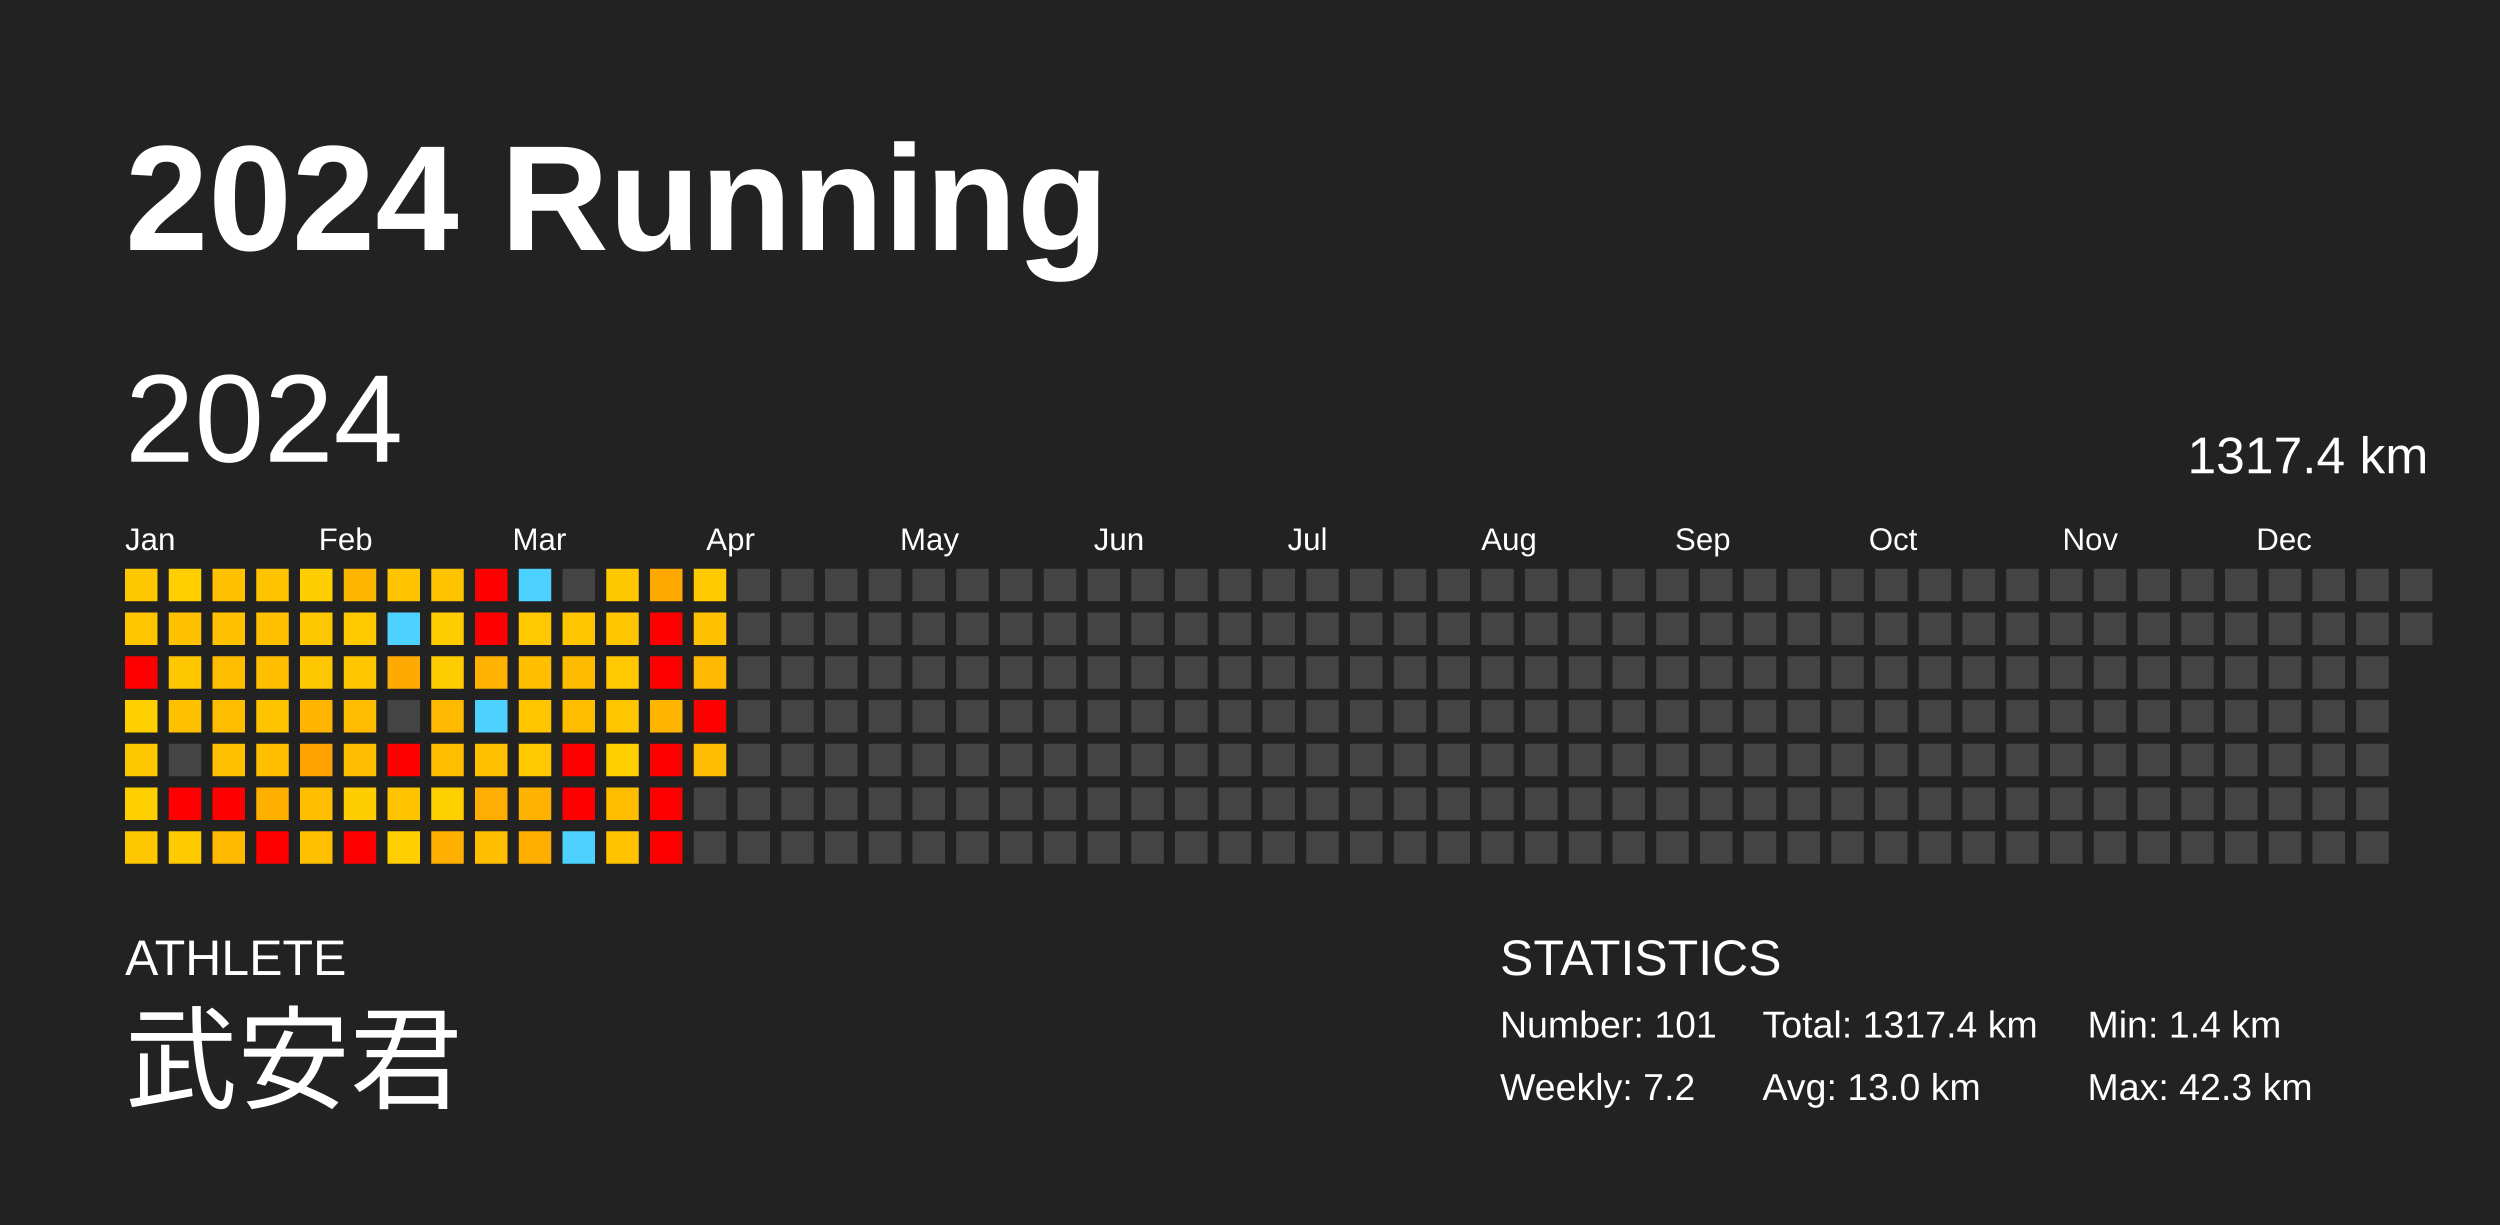
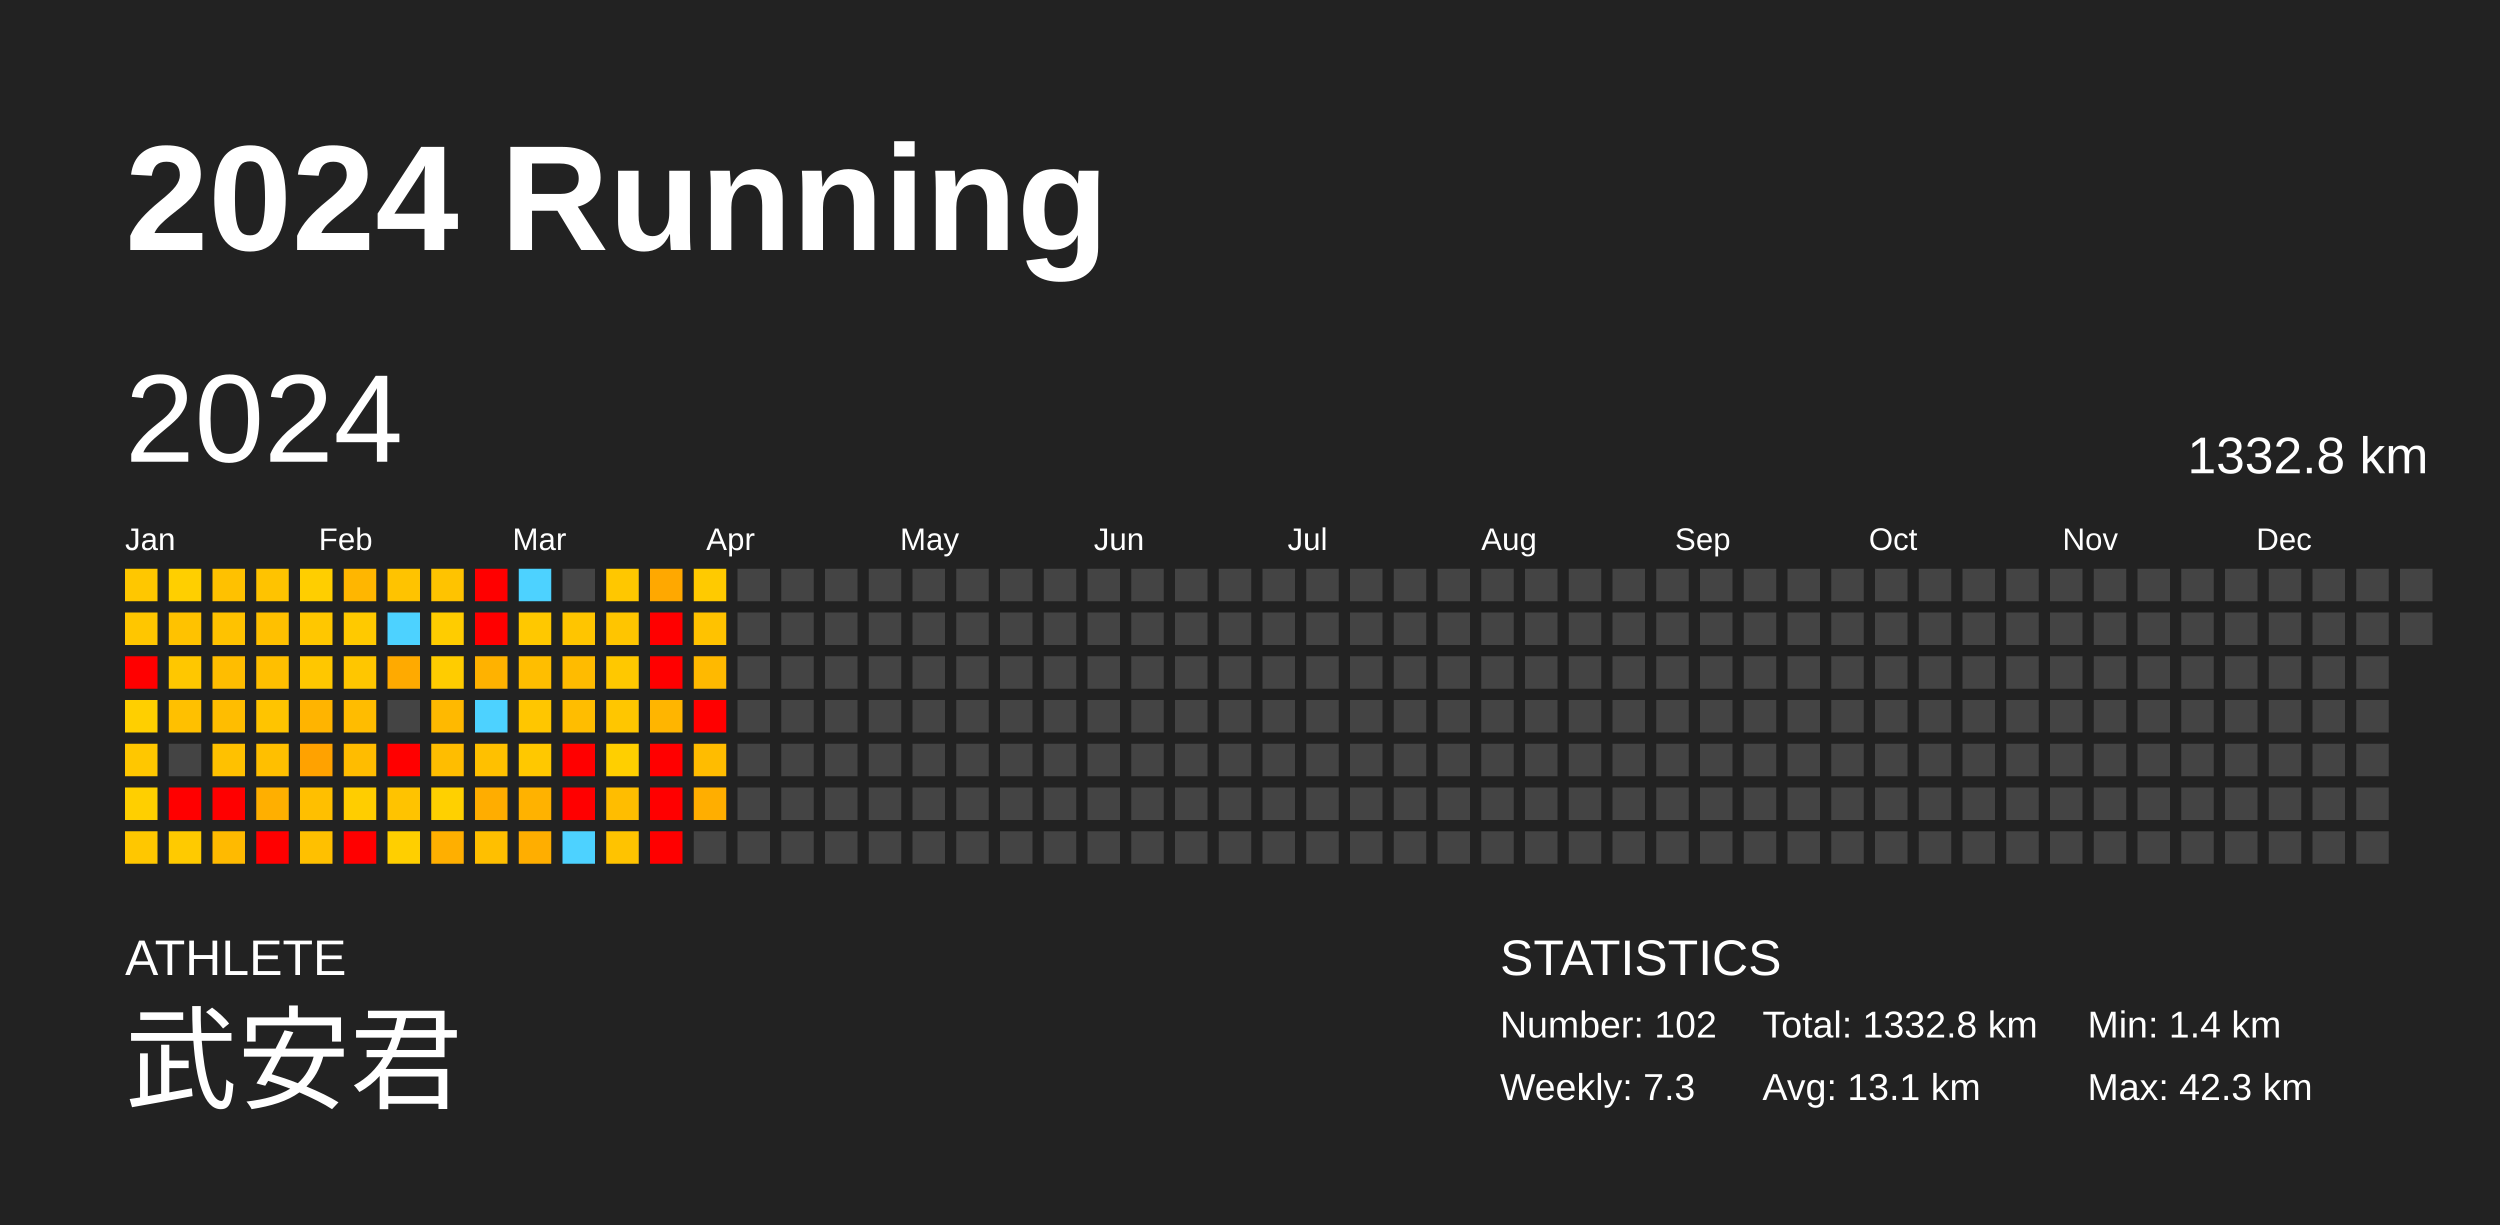
<svg xmlns="http://www.w3.org/2000/svg" baseProfile="full" height="98mm" version="1.1" viewBox="0,0,200,98" width="200mm">
  <defs />
  <rect fill="#222222" height="98" width="200" x="0" y="0" />
  <text fill="#FFFFFF" style="font-size:12px; font-family:Arial; font-weight:bold;" x="10" y="20">2024 Running</text>
  <text fill="#FFFFFF" style="font-size:4px; font-family:Arial" x="10" y="78">ATHLETE</text>
  <text fill="#FFFFFF" style="font-size:9px; font-family:Arial" x="10" y="88">武安君</text>
  <text fill="#FFFFFF" style="font-size:4px; font-family:Arial" x="120" y="78">STATISTICS</text>
-   <text fill="#FFFFFF" style="font-size:3px; font-family:Arial" x="120" y="83">Number: 101</text>
-   <text fill="#FFFFFF" style="font-size:3px; font-family:Arial" x="120" y="88">Weekly: 7.2</text>
-   <text fill="#FFFFFF" style="font-size:3px; font-family:Arial" x="141" y="83">Total: 1317.4 km</text>
-   <text fill="#FFFFFF" style="font-size:3px; font-family:Arial" x="141" y="88">Avg: 13.0 km</text>
+   <text fill="#FFFFFF" style="font-size:3px; font-family:Arial" x="120" y="83">Number: 102</text>
+   <text fill="#FFFFFF" style="font-size:3px; font-family:Arial" x="120" y="88">Weekly: 7.3</text>
+   <text fill="#FFFFFF" style="font-size:3px; font-family:Arial" x="141" y="83">Total: 1332.8 km</text>
+   <text fill="#FFFFFF" style="font-size:3px; font-family:Arial" x="141" y="88">Avg: 13.1 km</text>
  <text fill="#FFFFFF" style="font-size:3px; font-family:Arial" x="167" y="83">Min: 1.4 km</text>
  <text fill="#FFFFFF" style="font-size:3px; font-family:Arial" x="167" y="88">Max: 42.3 km</text>
  <text dominant-baseline="hanging" fill="#FFFFFF" style="font-size:10.0px; font-family:Arial;" x="10" y="30">2024</text>
-   <text dominant-baseline="hanging" fill="#FFFFFF" style="font-size:4.125px; font-family:Arial;" x="175" y="35">1317.4 km</text>
+   <text dominant-baseline="hanging" fill="#FFFFFF" style="font-size:4.125px; font-family:Arial;" x="175" y="35">1332.8 km</text>
  <text fill="#FFFFFF" style="font-size:2.5px; font-family:Arial" x="10.0" y="44">Jan</text>
  <text fill="#FFFFFF" style="font-size:2.5px; font-family:Arial" x="25.5" y="44">Feb</text>
  <text fill="#FFFFFF" style="font-size:2.5px; font-family:Arial" x="41.0" y="44">Mar</text>
  <text fill="#FFFFFF" style="font-size:2.5px; font-family:Arial" x="56.5" y="44">Apr</text>
  <text fill="#FFFFFF" style="font-size:2.5px; font-family:Arial" x="72.0" y="44">May</text>
  <text fill="#FFFFFF" style="font-size:2.5px; font-family:Arial" x="87.5" y="44">Jun</text>
  <text fill="#FFFFFF" style="font-size:2.5px; font-family:Arial" x="103.0" y="44">Jul</text>
  <text fill="#FFFFFF" style="font-size:2.5px; font-family:Arial" x="118.5" y="44">Aug</text>
  <text fill="#FFFFFF" style="font-size:2.5px; font-family:Arial" x="134.0" y="44">Sep</text>
  <text fill="#FFFFFF" style="font-size:2.5px; font-family:Arial" x="149.5" y="44">Oct</text>
  <text fill="#FFFFFF" style="font-size:2.5px; font-family:Arial" x="165.0" y="44">Nov</text>
  <text fill="#FFFFFF" style="font-size:2.5px; font-family:Arial" x="180.5" y="44">Dec</text>
  <rect fill="#ffc700" height="2.6" width="2.6" x="10.0" y="45.5" />
  <rect fill="#ffc600" height="2.6" width="2.6" x="10.0" y="49.0" />
  <rect fill="red" height="2.6" width="2.6" x="10.0" y="52.5" />
  <rect fill="#ffcf00" height="2.6" width="2.6" x="10.0" y="56.0" />
  <rect fill="#ffc700" height="2.6" width="2.6" x="10.0" y="59.5" />
  <rect fill="#ffcf00" height="2.6" width="2.6" x="10.0" y="63.0" />
  <rect fill="#ffc700" height="2.6" width="2.6" x="10.0" y="66.5" />
  <rect fill="#ffcf00" height="2.6" width="2.6" x="13.5" y="45.5" />
  <rect fill="#ffc200" height="2.6" width="2.6" x="13.5" y="49.0" />
  <rect fill="#ffc700" height="2.6" width="2.6" x="13.5" y="52.5" />
  <rect fill="#ffc000" height="2.6" width="2.6" x="13.5" y="56.0" />
  <rect fill="#444444" height="2.6" width="2.6" x="13.5" y="59.5" />
  <rect fill="red" height="2.6" width="2.6" x="13.5" y="63.0" />
  <rect fill="#ffca00" height="2.6" width="2.6" x="13.5" y="66.5" />
  <rect fill="#ffc100" height="2.6" width="2.6" x="17.0" y="45.5" />
  <rect fill="#ffc200" height="2.6" width="2.6" x="17.0" y="49.0" />
  <rect fill="#ffbd00" height="2.6" width="2.6" x="17.0" y="52.5" />
  <rect fill="#ffbd00" height="2.6" width="2.6" x="17.0" y="56.0" />
  <rect fill="#ffc100" height="2.6" width="2.6" x="17.0" y="59.5" />
  <rect fill="red" height="2.6" width="2.6" x="17.0" y="63.0" />
  <rect fill="#ffba00" height="2.6" width="2.6" x="17.0" y="66.5" />
  <rect fill="#ffc300" height="2.6" width="2.6" x="20.5" y="45.5" />
  <rect fill="#ffc000" height="2.6" width="2.6" x="20.5" y="49.0" />
  <rect fill="#ffbf00" height="2.6" width="2.6" x="20.5" y="52.5" />
  <rect fill="#ffc400" height="2.6" width="2.6" x="20.5" y="56.0" />
  <rect fill="#ffbf00" height="2.6" width="2.6" x="20.5" y="59.5" />
  <rect fill="#ffaf00" height="2.6" width="2.6" x="20.5" y="63.0" />
  <rect fill="red" height="2.6" width="2.6" x="20.5" y="66.5" />
  <rect fill="#ffce00" height="2.6" width="2.6" x="24.0" y="45.5" />
  <rect fill="#ffc700" height="2.6" width="2.6" x="24.0" y="49.0" />
  <rect fill="#ffc700" height="2.6" width="2.6" x="24.0" y="52.5" />
  <rect fill="#ffb400" height="2.6" width="2.6" x="24.0" y="56.0" />
  <rect fill="#ffa200" height="2.6" width="2.6" x="24.0" y="59.5" />
  <rect fill="#ffbf00" height="2.6" width="2.6" x="24.0" y="63.0" />
  <rect fill="#ffc000" height="2.6" width="2.6" x="24.0" y="66.5" />
  <rect fill="#ffb600" height="2.6" width="2.6" x="27.5" y="45.5" />
  <rect fill="#ffc900" height="2.6" width="2.6" x="27.5" y="49.0" />
  <rect fill="#ffc600" height="2.6" width="2.6" x="27.5" y="52.5" />
  <rect fill="#ffbc00" height="2.6" width="2.6" x="27.5" y="56.0" />
  <rect fill="#ffbc00" height="2.6" width="2.6" x="27.5" y="59.5" />
  <rect fill="#ffcd00" height="2.6" width="2.6" x="27.5" y="63.0" />
  <rect fill="red" height="2.6" width="2.6" x="27.5" y="66.5" />
  <rect fill="#ffc300" height="2.6" width="2.6" x="31.0" y="45.5" />
  <rect fill="#4dd2ff" height="2.6" width="2.6" x="31.0" y="49.0" />
  <rect fill="#ffaa00" height="2.6" width="2.6" x="31.0" y="52.5" />
  <rect fill="#444444" height="2.6" width="2.6" x="31.0" y="56.0" />
  <rect fill="red" height="2.6" width="2.6" x="31.0" y="59.5" />
  <rect fill="#ffc300" height="2.6" width="2.6" x="31.0" y="63.0" />
  <rect fill="#ffcf00" height="2.6" width="2.6" x="31.0" y="66.5" />
  <rect fill="#ffc300" height="2.6" width="2.6" x="34.5" y="45.5" />
  <rect fill="#ffcc00" height="2.6" width="2.6" x="34.5" y="49.0" />
  <rect fill="#ffcc00" height="2.6" width="2.6" x="34.5" y="52.5" />
  <rect fill="#ffb900" height="2.6" width="2.6" x="34.5" y="56.0" />
  <rect fill="#ffbd00" height="2.6" width="2.6" x="34.5" y="59.5" />
  <rect fill="#ffd000" height="2.6" width="2.6" x="34.5" y="63.0" />
  <rect fill="#ffaf00" height="2.6" width="2.6" x="34.5" y="66.5" />
  <rect fill="red" height="2.6" width="2.6" x="38.0" y="45.5" />
  <rect fill="red" height="2.6" width="2.6" x="38.0" y="49.0" />
  <rect fill="#ffb200" height="2.6" width="2.6" x="38.0" y="52.5" />
  <rect fill="#4dd2ff" height="2.6" width="2.6" x="38.0" y="56.0" />
  <rect fill="#ffc000" height="2.6" width="2.6" x="38.0" y="59.5" />
  <rect fill="#ffad00" height="2.6" width="2.6" x="38.0" y="63.0" />
  <rect fill="#ffbf00" height="2.6" width="2.6" x="38.0" y="66.5" />
  <rect fill="#4dd2ff" height="2.6" width="2.6" x="41.5" y="45.5" />
  <rect fill="#ffc800" height="2.6" width="2.6" x="41.5" y="49.0" />
  <rect fill="#ffbe00" height="2.6" width="2.6" x="41.5" y="52.5" />
  <rect fill="#ffc600" height="2.6" width="2.6" x="41.5" y="56.0" />
  <rect fill="#ffc800" height="2.6" width="2.6" x="41.5" y="59.5" />
  <rect fill="#ffb200" height="2.6" width="2.6" x="41.5" y="63.0" />
  <rect fill="#ffae00" height="2.6" width="2.6" x="41.5" y="66.5" />
  <rect fill="#444444" height="2.6" width="2.6" x="45.0" y="45.5" />
  <rect fill="#ffc500" height="2.6" width="2.6" x="45.0" y="49.0" />
  <rect fill="#ffbb00" height="2.6" width="2.6" x="45.0" y="52.5" />
  <rect fill="#ffbd00" height="2.6" width="2.6" x="45.0" y="56.0" />
  <rect fill="red" height="2.6" width="2.6" x="45.0" y="59.5" />
  <rect fill="red" height="2.6" width="2.6" x="45.0" y="63.0" />
  <rect fill="#4dd2ff" height="2.6" width="2.6" x="45.0" y="66.5" />
  <rect fill="#ffc700" height="2.6" width="2.6" x="48.5" y="45.5" />
  <rect fill="#ffc500" height="2.6" width="2.6" x="48.5" y="49.0" />
  <rect fill="#ffc800" height="2.6" width="2.6" x="48.5" y="52.5" />
  <rect fill="#ffc600" height="2.6" width="2.6" x="48.5" y="56.0" />
  <rect fill="#ffcf00" height="2.6" width="2.6" x="48.5" y="59.5" />
  <rect fill="#ffbd00" height="2.6" width="2.6" x="48.5" y="63.0" />
  <rect fill="#ffc300" height="2.6" width="2.6" x="48.5" y="66.5" />
  <rect fill="#ffa800" height="2.6" width="2.6" x="52.0" y="45.5" />
  <rect fill="red" height="2.6" width="2.6" x="52.0" y="49.0" />
  <rect fill="red" height="2.6" width="2.6" x="52.0" y="52.5" />
  <rect fill="#ffb500" height="2.6" width="2.6" x="52.0" y="56.0" />
  <rect fill="red" height="2.6" width="2.6" x="52.0" y="59.5" />
  <rect fill="red" height="2.6" width="2.6" x="52.0" y="63.0" />
  <rect fill="red" height="2.6" width="2.6" x="52.0" y="66.5" />
  <rect fill="#ffca00" height="2.6" width="2.6" x="55.5" y="45.5" />
  <rect fill="#ffc200" height="2.6" width="2.6" x="55.5" y="49.0" />
  <rect fill="#ffb900" height="2.6" width="2.6" x="55.5" y="52.5" />
  <rect fill="red" height="2.6" width="2.6" x="55.5" y="56.0" />
  <rect fill="#ffbc00" height="2.6" width="2.6" x="55.5" y="59.5" />
-   <rect fill="#444444" height="2.6" width="2.6" x="55.5" y="63.0" />
+   <rect fill="#ffae00" height="2.6" width="2.6" x="55.5" y="63.0" />
  <rect fill="#444444" height="2.6" width="2.6" x="55.5" y="66.5" />
  <rect fill="#444444" height="2.6" width="2.6" x="59.0" y="45.5" />
  <rect fill="#444444" height="2.6" width="2.6" x="59.0" y="49.0" />
  <rect fill="#444444" height="2.6" width="2.6" x="59.0" y="52.5" />
  <rect fill="#444444" height="2.6" width="2.6" x="59.0" y="56.0" />
  <rect fill="#444444" height="2.6" width="2.6" x="59.0" y="59.5" />
  <rect fill="#444444" height="2.6" width="2.6" x="59.0" y="63.0" />
  <rect fill="#444444" height="2.6" width="2.6" x="59.0" y="66.5" />
  <rect fill="#444444" height="2.6" width="2.6" x="62.5" y="45.5" />
  <rect fill="#444444" height="2.6" width="2.6" x="62.5" y="49.0" />
  <rect fill="#444444" height="2.6" width="2.6" x="62.5" y="52.5" />
  <rect fill="#444444" height="2.6" width="2.6" x="62.5" y="56.0" />
  <rect fill="#444444" height="2.6" width="2.6" x="62.5" y="59.5" />
  <rect fill="#444444" height="2.6" width="2.6" x="62.5" y="63.0" />
  <rect fill="#444444" height="2.6" width="2.6" x="62.5" y="66.5" />
  <rect fill="#444444" height="2.6" width="2.6" x="66.0" y="45.5" />
  <rect fill="#444444" height="2.6" width="2.6" x="66.0" y="49.0" />
  <rect fill="#444444" height="2.6" width="2.6" x="66.0" y="52.5" />
  <rect fill="#444444" height="2.6" width="2.6" x="66.0" y="56.0" />
  <rect fill="#444444" height="2.6" width="2.6" x="66.0" y="59.5" />
  <rect fill="#444444" height="2.6" width="2.6" x="66.0" y="63.0" />
  <rect fill="#444444" height="2.6" width="2.6" x="66.0" y="66.5" />
  <rect fill="#444444" height="2.6" width="2.6" x="69.5" y="45.5" />
  <rect fill="#444444" height="2.6" width="2.6" x="69.5" y="49.0" />
  <rect fill="#444444" height="2.6" width="2.6" x="69.5" y="52.5" />
  <rect fill="#444444" height="2.6" width="2.6" x="69.5" y="56.0" />
  <rect fill="#444444" height="2.6" width="2.6" x="69.5" y="59.5" />
  <rect fill="#444444" height="2.6" width="2.6" x="69.5" y="63.0" />
  <rect fill="#444444" height="2.6" width="2.6" x="69.5" y="66.5" />
  <rect fill="#444444" height="2.6" width="2.6" x="73.0" y="45.5" />
  <rect fill="#444444" height="2.6" width="2.6" x="73.0" y="49.0" />
  <rect fill="#444444" height="2.6" width="2.6" x="73.0" y="52.5" />
  <rect fill="#444444" height="2.6" width="2.6" x="73.0" y="56.0" />
  <rect fill="#444444" height="2.6" width="2.6" x="73.0" y="59.5" />
  <rect fill="#444444" height="2.6" width="2.6" x="73.0" y="63.0" />
  <rect fill="#444444" height="2.6" width="2.6" x="73.0" y="66.5" />
  <rect fill="#444444" height="2.6" width="2.6" x="76.5" y="45.5" />
  <rect fill="#444444" height="2.6" width="2.6" x="76.5" y="49.0" />
  <rect fill="#444444" height="2.6" width="2.6" x="76.5" y="52.5" />
  <rect fill="#444444" height="2.6" width="2.6" x="76.5" y="56.0" />
  <rect fill="#444444" height="2.6" width="2.6" x="76.5" y="59.5" />
  <rect fill="#444444" height="2.6" width="2.6" x="76.5" y="63.0" />
  <rect fill="#444444" height="2.6" width="2.6" x="76.5" y="66.5" />
  <rect fill="#444444" height="2.6" width="2.6" x="80.0" y="45.5" />
  <rect fill="#444444" height="2.6" width="2.6" x="80.0" y="49.0" />
  <rect fill="#444444" height="2.6" width="2.6" x="80.0" y="52.5" />
  <rect fill="#444444" height="2.6" width="2.6" x="80.0" y="56.0" />
  <rect fill="#444444" height="2.6" width="2.6" x="80.0" y="59.5" />
  <rect fill="#444444" height="2.6" width="2.6" x="80.0" y="63.0" />
  <rect fill="#444444" height="2.6" width="2.6" x="80.0" y="66.5" />
  <rect fill="#444444" height="2.6" width="2.6" x="83.5" y="45.5" />
  <rect fill="#444444" height="2.6" width="2.6" x="83.5" y="49.0" />
  <rect fill="#444444" height="2.6" width="2.6" x="83.5" y="52.5" />
  <rect fill="#444444" height="2.6" width="2.6" x="83.5" y="56.0" />
  <rect fill="#444444" height="2.6" width="2.6" x="83.5" y="59.5" />
  <rect fill="#444444" height="2.6" width="2.6" x="83.5" y="63.0" />
  <rect fill="#444444" height="2.6" width="2.6" x="83.5" y="66.5" />
  <rect fill="#444444" height="2.6" width="2.6" x="87.0" y="45.5" />
  <rect fill="#444444" height="2.6" width="2.6" x="87.0" y="49.0" />
  <rect fill="#444444" height="2.6" width="2.6" x="87.0" y="52.5" />
  <rect fill="#444444" height="2.6" width="2.6" x="87.0" y="56.0" />
  <rect fill="#444444" height="2.6" width="2.6" x="87.0" y="59.5" />
  <rect fill="#444444" height="2.6" width="2.6" x="87.0" y="63.0" />
  <rect fill="#444444" height="2.6" width="2.6" x="87.0" y="66.5" />
  <rect fill="#444444" height="2.6" width="2.6" x="90.5" y="45.5" />
  <rect fill="#444444" height="2.6" width="2.6" x="90.5" y="49.0" />
  <rect fill="#444444" height="2.6" width="2.6" x="90.5" y="52.5" />
  <rect fill="#444444" height="2.6" width="2.6" x="90.5" y="56.0" />
  <rect fill="#444444" height="2.6" width="2.6" x="90.5" y="59.5" />
  <rect fill="#444444" height="2.6" width="2.6" x="90.5" y="63.0" />
  <rect fill="#444444" height="2.6" width="2.6" x="90.5" y="66.5" />
  <rect fill="#444444" height="2.6" width="2.6" x="94.0" y="45.5" />
  <rect fill="#444444" height="2.6" width="2.6" x="94.0" y="49.0" />
  <rect fill="#444444" height="2.6" width="2.6" x="94.0" y="52.5" />
  <rect fill="#444444" height="2.6" width="2.6" x="94.0" y="56.0" />
  <rect fill="#444444" height="2.6" width="2.6" x="94.0" y="59.5" />
  <rect fill="#444444" height="2.6" width="2.6" x="94.0" y="63.0" />
  <rect fill="#444444" height="2.6" width="2.6" x="94.0" y="66.5" />
  <rect fill="#444444" height="2.6" width="2.6" x="97.5" y="45.5" />
  <rect fill="#444444" height="2.6" width="2.6" x="97.5" y="49.0" />
  <rect fill="#444444" height="2.6" width="2.6" x="97.5" y="52.5" />
  <rect fill="#444444" height="2.6" width="2.6" x="97.5" y="56.0" />
  <rect fill="#444444" height="2.6" width="2.6" x="97.5" y="59.5" />
  <rect fill="#444444" height="2.6" width="2.6" x="97.5" y="63.0" />
  <rect fill="#444444" height="2.6" width="2.6" x="97.5" y="66.5" />
  <rect fill="#444444" height="2.6" width="2.6" x="101.0" y="45.5" />
  <rect fill="#444444" height="2.6" width="2.6" x="101.0" y="49.0" />
  <rect fill="#444444" height="2.6" width="2.6" x="101.0" y="52.5" />
  <rect fill="#444444" height="2.6" width="2.6" x="101.0" y="56.0" />
  <rect fill="#444444" height="2.6" width="2.6" x="101.0" y="59.5" />
  <rect fill="#444444" height="2.6" width="2.6" x="101.0" y="63.0" />
  <rect fill="#444444" height="2.6" width="2.6" x="101.0" y="66.5" />
  <rect fill="#444444" height="2.6" width="2.6" x="104.5" y="45.5" />
  <rect fill="#444444" height="2.6" width="2.6" x="104.5" y="49.0" />
  <rect fill="#444444" height="2.6" width="2.6" x="104.5" y="52.5" />
  <rect fill="#444444" height="2.6" width="2.6" x="104.5" y="56.0" />
  <rect fill="#444444" height="2.6" width="2.6" x="104.5" y="59.5" />
  <rect fill="#444444" height="2.6" width="2.6" x="104.5" y="63.0" />
  <rect fill="#444444" height="2.6" width="2.6" x="104.5" y="66.5" />
  <rect fill="#444444" height="2.6" width="2.6" x="108.0" y="45.5" />
  <rect fill="#444444" height="2.6" width="2.6" x="108.0" y="49.0" />
  <rect fill="#444444" height="2.6" width="2.6" x="108.0" y="52.5" />
  <rect fill="#444444" height="2.6" width="2.6" x="108.0" y="56.0" />
  <rect fill="#444444" height="2.6" width="2.6" x="108.0" y="59.5" />
  <rect fill="#444444" height="2.6" width="2.6" x="108.0" y="63.0" />
  <rect fill="#444444" height="2.6" width="2.6" x="108.0" y="66.5" />
  <rect fill="#444444" height="2.6" width="2.6" x="111.5" y="45.5" />
  <rect fill="#444444" height="2.6" width="2.6" x="111.5" y="49.0" />
  <rect fill="#444444" height="2.6" width="2.6" x="111.5" y="52.5" />
  <rect fill="#444444" height="2.6" width="2.6" x="111.5" y="56.0" />
  <rect fill="#444444" height="2.6" width="2.6" x="111.5" y="59.5" />
  <rect fill="#444444" height="2.6" width="2.6" x="111.5" y="63.0" />
  <rect fill="#444444" height="2.6" width="2.6" x="111.5" y="66.5" />
  <rect fill="#444444" height="2.6" width="2.6" x="115.0" y="45.5" />
  <rect fill="#444444" height="2.6" width="2.6" x="115.0" y="49.0" />
  <rect fill="#444444" height="2.6" width="2.6" x="115.0" y="52.5" />
  <rect fill="#444444" height="2.6" width="2.6" x="115.0" y="56.0" />
  <rect fill="#444444" height="2.6" width="2.6" x="115.0" y="59.5" />
  <rect fill="#444444" height="2.6" width="2.6" x="115.0" y="63.0" />
  <rect fill="#444444" height="2.6" width="2.6" x="115.0" y="66.5" />
  <rect fill="#444444" height="2.6" width="2.6" x="118.5" y="45.5" />
  <rect fill="#444444" height="2.6" width="2.6" x="118.5" y="49.0" />
  <rect fill="#444444" height="2.6" width="2.6" x="118.5" y="52.5" />
  <rect fill="#444444" height="2.6" width="2.6" x="118.5" y="56.0" />
  <rect fill="#444444" height="2.6" width="2.6" x="118.5" y="59.5" />
  <rect fill="#444444" height="2.6" width="2.6" x="118.5" y="63.0" />
  <rect fill="#444444" height="2.6" width="2.6" x="118.5" y="66.5" />
  <rect fill="#444444" height="2.6" width="2.6" x="122.0" y="45.5" />
  <rect fill="#444444" height="2.6" width="2.6" x="122.0" y="49.0" />
  <rect fill="#444444" height="2.6" width="2.6" x="122.0" y="52.5" />
  <rect fill="#444444" height="2.6" width="2.6" x="122.0" y="56.0" />
  <rect fill="#444444" height="2.6" width="2.6" x="122.0" y="59.5" />
  <rect fill="#444444" height="2.6" width="2.6" x="122.0" y="63.0" />
  <rect fill="#444444" height="2.6" width="2.6" x="122.0" y="66.5" />
  <rect fill="#444444" height="2.6" width="2.6" x="125.5" y="45.5" />
  <rect fill="#444444" height="2.6" width="2.6" x="125.5" y="49.0" />
  <rect fill="#444444" height="2.6" width="2.6" x="125.5" y="52.5" />
  <rect fill="#444444" height="2.6" width="2.6" x="125.5" y="56.0" />
  <rect fill="#444444" height="2.6" width="2.6" x="125.5" y="59.5" />
  <rect fill="#444444" height="2.6" width="2.6" x="125.5" y="63.0" />
  <rect fill="#444444" height="2.6" width="2.6" x="125.5" y="66.5" />
  <rect fill="#444444" height="2.6" width="2.6" x="129.0" y="45.5" />
  <rect fill="#444444" height="2.6" width="2.6" x="129.0" y="49.0" />
  <rect fill="#444444" height="2.6" width="2.6" x="129.0" y="52.5" />
  <rect fill="#444444" height="2.6" width="2.6" x="129.0" y="56.0" />
  <rect fill="#444444" height="2.6" width="2.6" x="129.0" y="59.5" />
  <rect fill="#444444" height="2.6" width="2.6" x="129.0" y="63.0" />
  <rect fill="#444444" height="2.6" width="2.6" x="129.0" y="66.5" />
  <rect fill="#444444" height="2.6" width="2.6" x="132.5" y="45.5" />
  <rect fill="#444444" height="2.6" width="2.6" x="132.5" y="49.0" />
  <rect fill="#444444" height="2.6" width="2.6" x="132.5" y="52.5" />
  <rect fill="#444444" height="2.6" width="2.6" x="132.5" y="56.0" />
  <rect fill="#444444" height="2.6" width="2.6" x="132.5" y="59.5" />
  <rect fill="#444444" height="2.6" width="2.6" x="132.5" y="63.0" />
  <rect fill="#444444" height="2.6" width="2.6" x="132.5" y="66.5" />
  <rect fill="#444444" height="2.6" width="2.6" x="136.0" y="45.5" />
  <rect fill="#444444" height="2.6" width="2.6" x="136.0" y="49.0" />
  <rect fill="#444444" height="2.6" width="2.6" x="136.0" y="52.5" />
  <rect fill="#444444" height="2.6" width="2.6" x="136.0" y="56.0" />
  <rect fill="#444444" height="2.6" width="2.6" x="136.0" y="59.5" />
  <rect fill="#444444" height="2.6" width="2.6" x="136.0" y="63.0" />
  <rect fill="#444444" height="2.6" width="2.6" x="136.0" y="66.5" />
  <rect fill="#444444" height="2.6" width="2.6" x="139.5" y="45.5" />
  <rect fill="#444444" height="2.6" width="2.6" x="139.5" y="49.0" />
  <rect fill="#444444" height="2.6" width="2.6" x="139.5" y="52.5" />
  <rect fill="#444444" height="2.6" width="2.6" x="139.5" y="56.0" />
  <rect fill="#444444" height="2.6" width="2.6" x="139.5" y="59.5" />
  <rect fill="#444444" height="2.6" width="2.6" x="139.5" y="63.0" />
  <rect fill="#444444" height="2.6" width="2.6" x="139.5" y="66.5" />
  <rect fill="#444444" height="2.6" width="2.6" x="143.0" y="45.5" />
  <rect fill="#444444" height="2.6" width="2.6" x="143.0" y="49.0" />
  <rect fill="#444444" height="2.6" width="2.6" x="143.0" y="52.5" />
  <rect fill="#444444" height="2.6" width="2.6" x="143.0" y="56.0" />
  <rect fill="#444444" height="2.6" width="2.6" x="143.0" y="59.5" />
  <rect fill="#444444" height="2.6" width="2.6" x="143.0" y="63.0" />
  <rect fill="#444444" height="2.6" width="2.6" x="143.0" y="66.5" />
  <rect fill="#444444" height="2.6" width="2.6" x="146.5" y="45.5" />
  <rect fill="#444444" height="2.6" width="2.6" x="146.5" y="49.0" />
  <rect fill="#444444" height="2.6" width="2.6" x="146.5" y="52.5" />
  <rect fill="#444444" height="2.6" width="2.6" x="146.5" y="56.0" />
  <rect fill="#444444" height="2.6" width="2.6" x="146.5" y="59.5" />
  <rect fill="#444444" height="2.6" width="2.6" x="146.5" y="63.0" />
  <rect fill="#444444" height="2.6" width="2.6" x="146.5" y="66.5" />
  <rect fill="#444444" height="2.6" width="2.6" x="150.0" y="45.5" />
  <rect fill="#444444" height="2.6" width="2.6" x="150.0" y="49.0" />
  <rect fill="#444444" height="2.6" width="2.6" x="150.0" y="52.5" />
  <rect fill="#444444" height="2.6" width="2.6" x="150.0" y="56.0" />
  <rect fill="#444444" height="2.6" width="2.6" x="150.0" y="59.5" />
  <rect fill="#444444" height="2.6" width="2.6" x="150.0" y="63.0" />
  <rect fill="#444444" height="2.6" width="2.6" x="150.0" y="66.5" />
  <rect fill="#444444" height="2.6" width="2.6" x="153.5" y="45.5" />
  <rect fill="#444444" height="2.6" width="2.6" x="153.5" y="49.0" />
  <rect fill="#444444" height="2.6" width="2.6" x="153.5" y="52.5" />
  <rect fill="#444444" height="2.6" width="2.6" x="153.5" y="56.0" />
  <rect fill="#444444" height="2.6" width="2.6" x="153.5" y="59.5" />
  <rect fill="#444444" height="2.6" width="2.6" x="153.5" y="63.0" />
  <rect fill="#444444" height="2.6" width="2.6" x="153.5" y="66.5" />
  <rect fill="#444444" height="2.6" width="2.6" x="157.0" y="45.5" />
  <rect fill="#444444" height="2.6" width="2.6" x="157.0" y="49.0" />
  <rect fill="#444444" height="2.6" width="2.6" x="157.0" y="52.5" />
  <rect fill="#444444" height="2.6" width="2.6" x="157.0" y="56.0" />
  <rect fill="#444444" height="2.6" width="2.6" x="157.0" y="59.5" />
  <rect fill="#444444" height="2.6" width="2.6" x="157.0" y="63.0" />
  <rect fill="#444444" height="2.6" width="2.6" x="157.0" y="66.5" />
  <rect fill="#444444" height="2.6" width="2.6" x="160.5" y="45.5" />
  <rect fill="#444444" height="2.6" width="2.6" x="160.5" y="49.0" />
  <rect fill="#444444" height="2.6" width="2.6" x="160.5" y="52.5" />
  <rect fill="#444444" height="2.6" width="2.6" x="160.5" y="56.0" />
  <rect fill="#444444" height="2.6" width="2.6" x="160.5" y="59.5" />
  <rect fill="#444444" height="2.6" width="2.6" x="160.5" y="63.0" />
  <rect fill="#444444" height="2.6" width="2.6" x="160.5" y="66.5" />
  <rect fill="#444444" height="2.6" width="2.6" x="164.0" y="45.5" />
  <rect fill="#444444" height="2.6" width="2.6" x="164.0" y="49.0" />
  <rect fill="#444444" height="2.6" width="2.6" x="164.0" y="52.5" />
  <rect fill="#444444" height="2.6" width="2.6" x="164.0" y="56.0" />
  <rect fill="#444444" height="2.6" width="2.6" x="164.0" y="59.5" />
  <rect fill="#444444" height="2.6" width="2.6" x="164.0" y="63.0" />
  <rect fill="#444444" height="2.6" width="2.6" x="164.0" y="66.5" />
  <rect fill="#444444" height="2.6" width="2.6" x="167.5" y="45.5" />
  <rect fill="#444444" height="2.6" width="2.6" x="167.5" y="49.0" />
  <rect fill="#444444" height="2.6" width="2.6" x="167.5" y="52.5" />
  <rect fill="#444444" height="2.6" width="2.6" x="167.5" y="56.0" />
  <rect fill="#444444" height="2.6" width="2.6" x="167.5" y="59.5" />
  <rect fill="#444444" height="2.6" width="2.6" x="167.5" y="63.0" />
  <rect fill="#444444" height="2.6" width="2.6" x="167.5" y="66.5" />
  <rect fill="#444444" height="2.6" width="2.6" x="171.0" y="45.5" />
  <rect fill="#444444" height="2.6" width="2.6" x="171.0" y="49.0" />
  <rect fill="#444444" height="2.6" width="2.6" x="171.0" y="52.5" />
  <rect fill="#444444" height="2.6" width="2.6" x="171.0" y="56.0" />
  <rect fill="#444444" height="2.6" width="2.6" x="171.0" y="59.5" />
  <rect fill="#444444" height="2.6" width="2.6" x="171.0" y="63.0" />
  <rect fill="#444444" height="2.6" width="2.6" x="171.0" y="66.5" />
  <rect fill="#444444" height="2.6" width="2.6" x="174.5" y="45.5" />
  <rect fill="#444444" height="2.6" width="2.6" x="174.5" y="49.0" />
  <rect fill="#444444" height="2.6" width="2.6" x="174.5" y="52.5" />
  <rect fill="#444444" height="2.6" width="2.6" x="174.5" y="56.0" />
  <rect fill="#444444" height="2.6" width="2.6" x="174.5" y="59.5" />
  <rect fill="#444444" height="2.6" width="2.6" x="174.5" y="63.0" />
  <rect fill="#444444" height="2.6" width="2.6" x="174.5" y="66.5" />
  <rect fill="#444444" height="2.6" width="2.6" x="178.0" y="45.5" />
  <rect fill="#444444" height="2.6" width="2.6" x="178.0" y="49.0" />
  <rect fill="#444444" height="2.6" width="2.6" x="178.0" y="52.5" />
  <rect fill="#444444" height="2.6" width="2.6" x="178.0" y="56.0" />
  <rect fill="#444444" height="2.6" width="2.6" x="178.0" y="59.5" />
  <rect fill="#444444" height="2.6" width="2.6" x="178.0" y="63.0" />
  <rect fill="#444444" height="2.6" width="2.6" x="178.0" y="66.5" />
  <rect fill="#444444" height="2.6" width="2.6" x="181.5" y="45.5" />
  <rect fill="#444444" height="2.6" width="2.6" x="181.5" y="49.0" />
  <rect fill="#444444" height="2.6" width="2.6" x="181.5" y="52.5" />
  <rect fill="#444444" height="2.6" width="2.6" x="181.5" y="56.0" />
  <rect fill="#444444" height="2.6" width="2.6" x="181.5" y="59.5" />
  <rect fill="#444444" height="2.6" width="2.6" x="181.5" y="63.0" />
  <rect fill="#444444" height="2.6" width="2.6" x="181.5" y="66.5" />
  <rect fill="#444444" height="2.6" width="2.6" x="185.0" y="45.5" />
  <rect fill="#444444" height="2.6" width="2.6" x="185.0" y="49.0" />
  <rect fill="#444444" height="2.6" width="2.6" x="185.0" y="52.5" />
  <rect fill="#444444" height="2.6" width="2.6" x="185.0" y="56.0" />
  <rect fill="#444444" height="2.6" width="2.6" x="185.0" y="59.5" />
  <rect fill="#444444" height="2.6" width="2.6" x="185.0" y="63.0" />
  <rect fill="#444444" height="2.6" width="2.6" x="185.0" y="66.5" />
  <rect fill="#444444" height="2.6" width="2.6" x="188.5" y="45.5" />
  <rect fill="#444444" height="2.6" width="2.6" x="188.5" y="49.0" />
  <rect fill="#444444" height="2.6" width="2.6" x="188.5" y="52.5" />
  <rect fill="#444444" height="2.6" width="2.6" x="188.5" y="56.0" />
  <rect fill="#444444" height="2.6" width="2.6" x="188.5" y="59.5" />
  <rect fill="#444444" height="2.6" width="2.6" x="188.5" y="63.0" />
  <rect fill="#444444" height="2.6" width="2.6" x="188.5" y="66.5" />
  <rect fill="#444444" height="2.6" width="2.6" x="192.0" y="45.5" />
  <rect fill="#444444" height="2.6" width="2.6" x="192.0" y="49.0" />
</svg>
